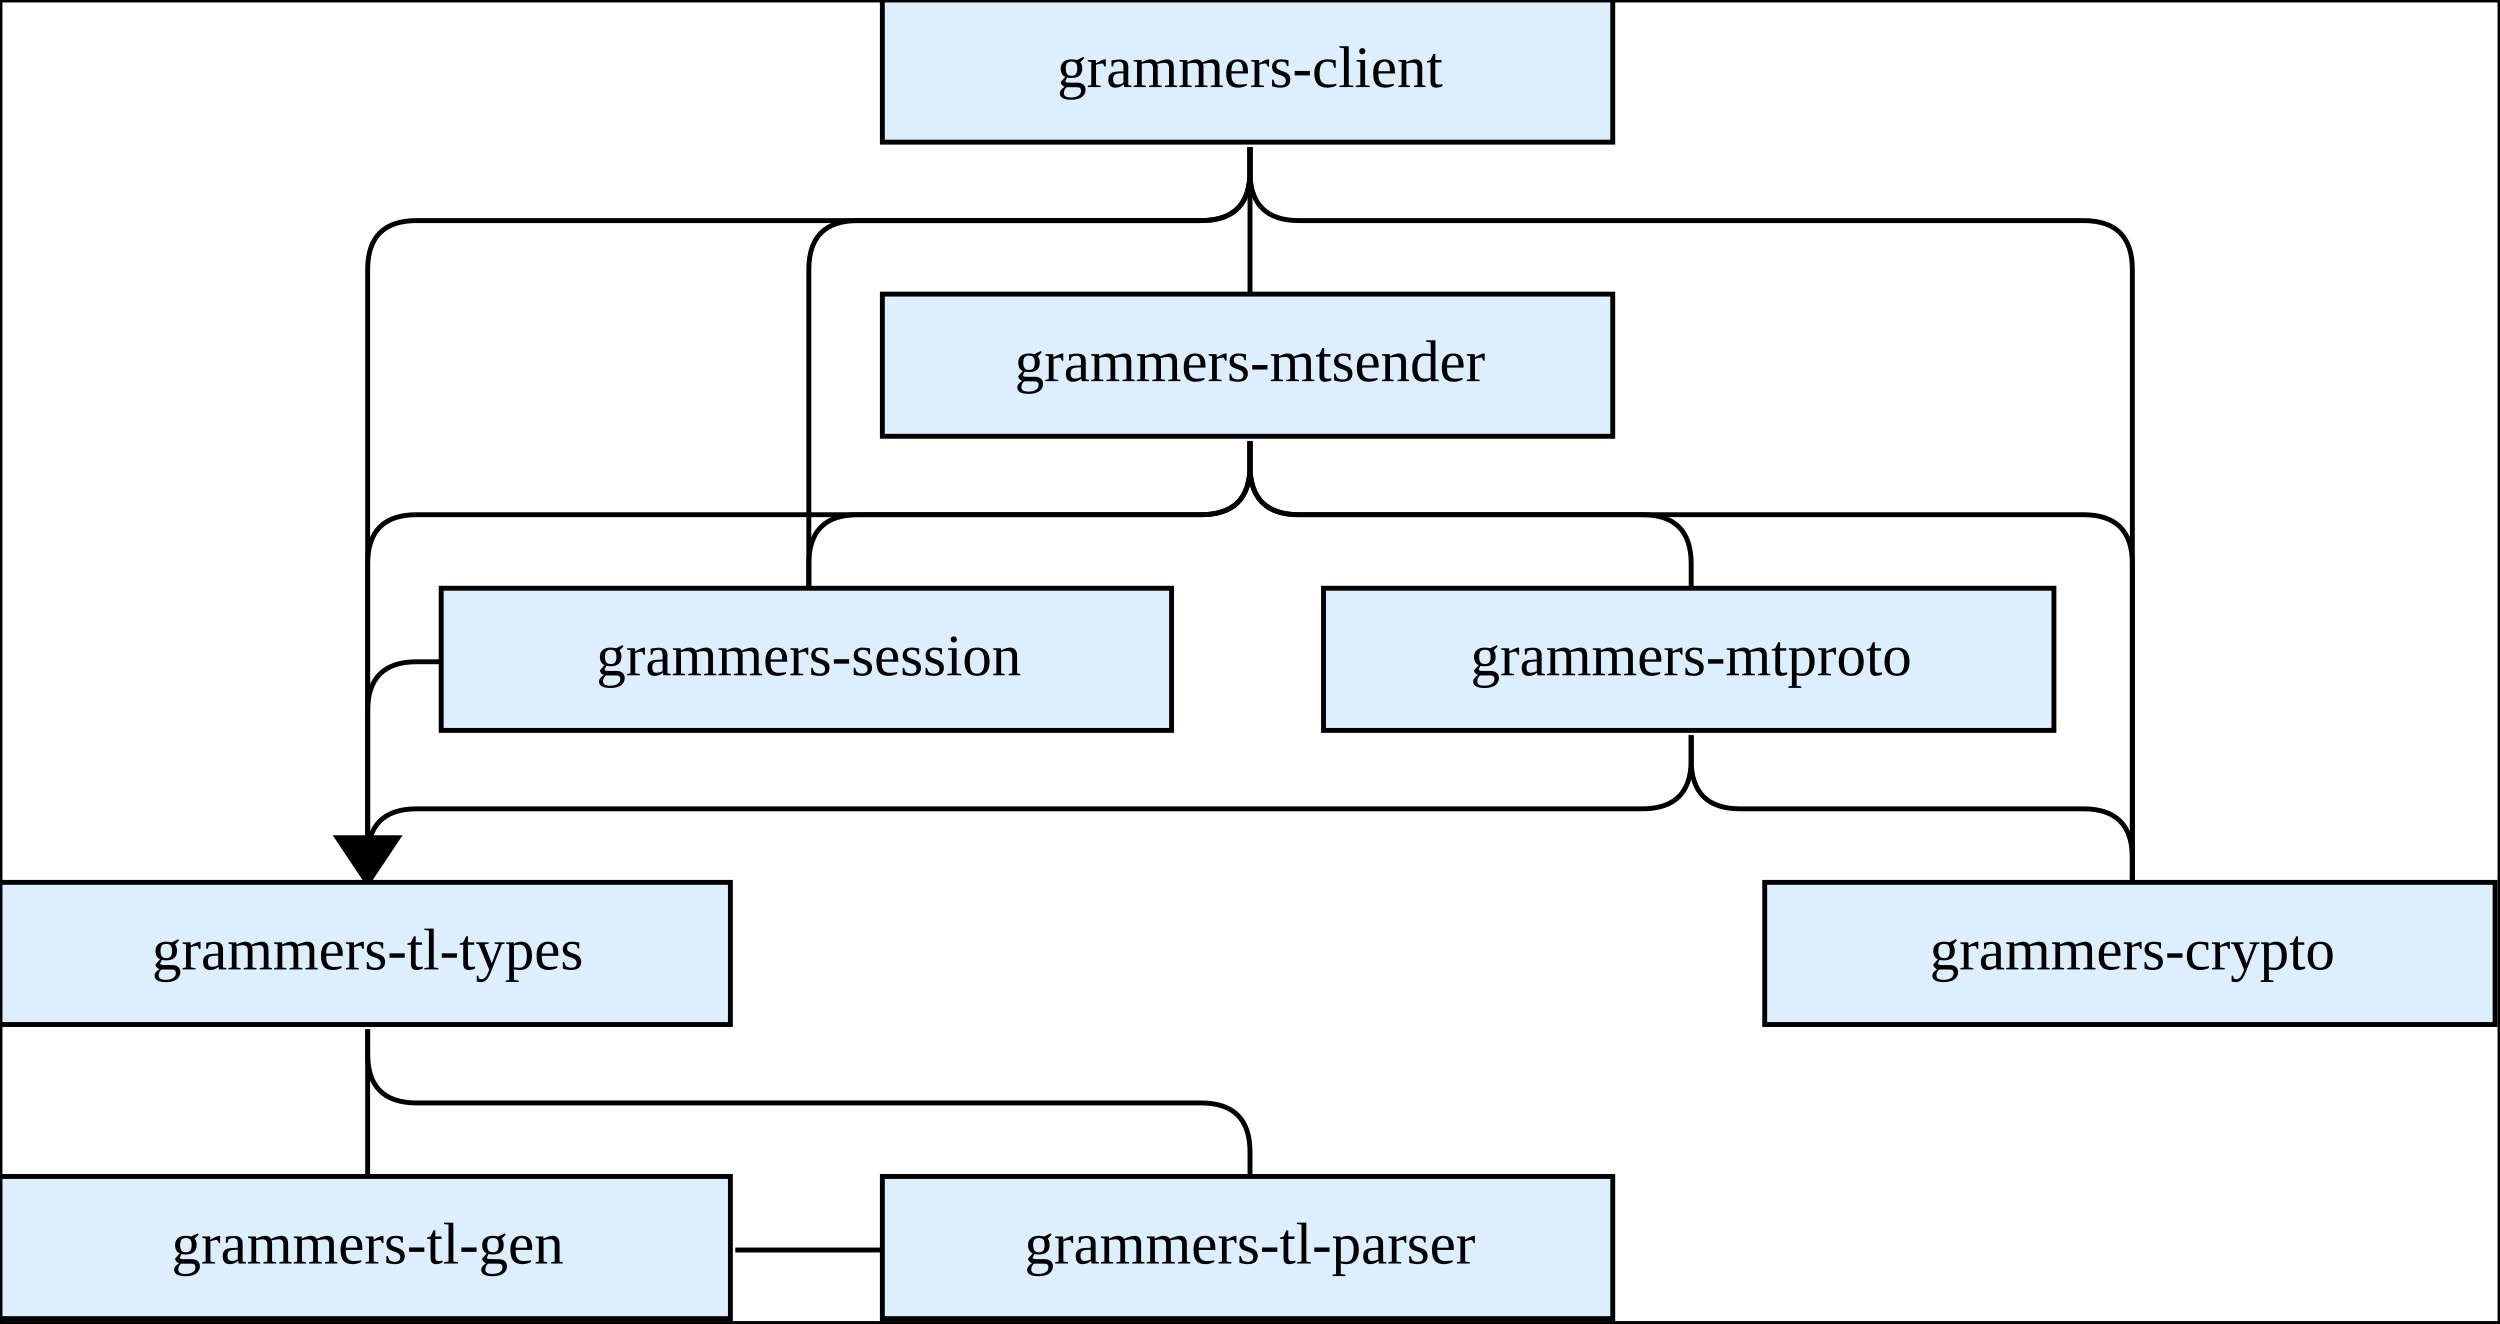
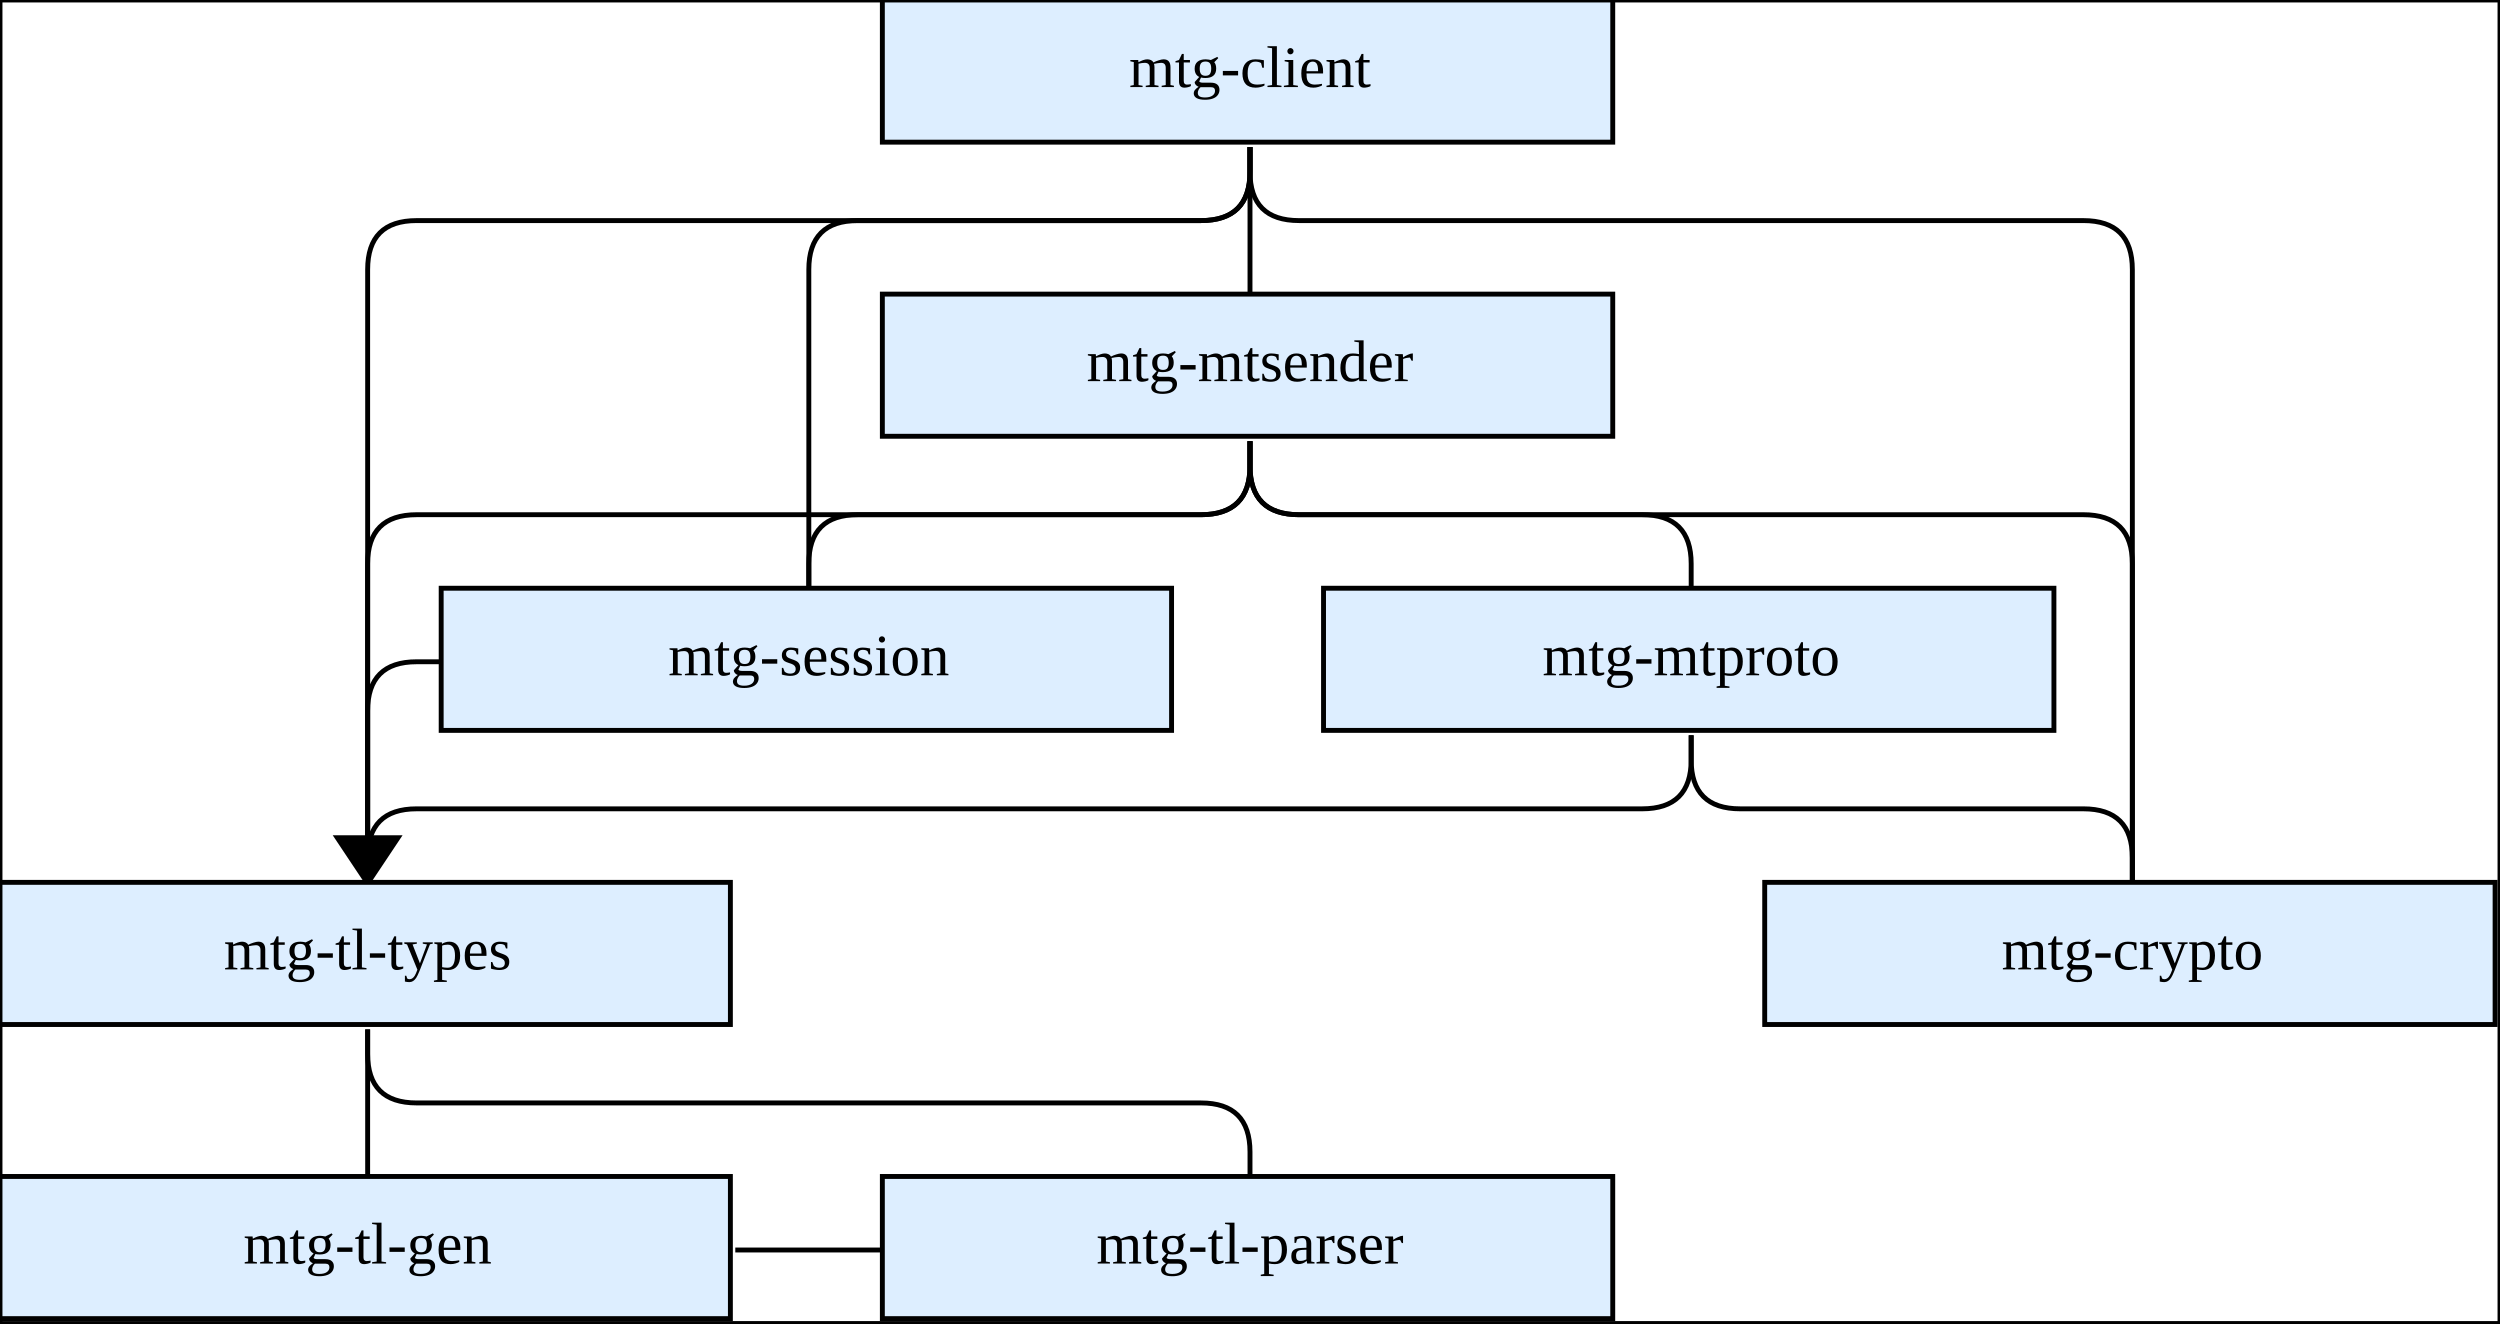
<svg xmlns="http://www.w3.org/2000/svg" width="510" height="270" version="1.1">
  <style>
      rect {
      fill: #ddeeff;
      stroke: #000000;
      }
      path {
      fill:none;
      stroke:#000000;
      marker-end:url(#Triangle);
      }
      text {
      font-size:12px;
      text-anchor: middle;
      dominant-baseline: middle;
      }
   </style>
  <defs>
    <marker id="Triangle" style="overflow:visible" refX="5" refY="0" orient="auto-start-reverse" viewBox="0 0 2.5 2.5">
      <path style="fill:context-stroke" d="M 5,0 -2.5,5 V -5 Z" />
    </marker>
  </defs>
  <rect style="fill:#ffffff" width="510" height="270" x="0" y="0" />
  <g>
    <rect width="149" height="29" x="180" y="0" />
-     <text x="255" y="15">grammers-client</text>
+     <text x="255" y="15">mtg-client</text>
    <path d="M 255,30 v 5 q 0 10 -10 10 H 85 q -10 0 -10 10 V 180" />
    <path d="M 255,30 v 5 q 0 10 -10 10 H 175 q -10 0 -10 10 V 120" />
    <path d="M 255,30 V 60" />
    <path d="M 255,30 v 5 q 0 10 10 10 H 425 q 10 0 10 10 V 180" />
  </g>
  <g>
    <rect width="149" height="29" x="180" y="60" />
-     <text x="255" y="75">grammers-mtsender</text>
+     <text x="255" y="75">mtg-mtsender</text>
    <path d="M 255,90 v 5 q 0 10 -10 10 H 85 q -10 0 -10 10 V 180" />
    <path d="M 255,90 v 5 q 0 10 -10 10 H 175 q -10 0 -10 10 V 120" />
    <path d="M 255,90 v 5 q 0 10 10 10 H 335 q 10 0 10 10 V 120" />
    <path d="M 255,90 v 5 q 0 10 10 10 H 425 q 10 0 10 10 V 180" />
  </g>
  <g>
    <rect width="149" height="29" x="90" y="120" />
-     <text x="165" y="135">grammers-session</text>
+     <text x="165" y="135">mtg-session</text>
    <path d="M 90,135 H 85 q -10 0 -10 10 V 180" />
  </g>
  <g>
    <rect width="149" height="29" x="270" y="120" />
-     <text x="345" y="135">grammers-mtproto</text>
+     <text x="345" y="135">mtg-mtproto</text>
    <path d="M 345,150 v 5 q 0 10 -10 10 H 85 q -10 0 -10 10 V 180" />
    <path d="M 345,150 v 5 q 0 10 10 10 H 425 q 10 0 10 10 V 180" />
  </g>
  <g>
    <rect width="149" height="29" x="0" y="180" />
-     <text x="75" y="195">grammers-tl-types</text>
+     <text x="75" y="195">mtg-tl-types</text>
    <path d="M 75,210 V 240" />
    <path d="M 75,210 v 5 q 0 10 10 10 H 245 q 10 0 10 10 V 240" />
  </g>
  <g>
    <rect width="149" height="29" x="360" y="180" />
-     <text x="435" y="195">grammers-crypto</text>
+     <text x="435" y="195">mtg-crypto</text>
  </g>
  <g>
    <rect width="149" height="29" x="0" y="240" />
-     <text x="75" y="255">grammers-tl-gen</text>
+     <text x="75" y="255">mtg-tl-gen</text>
    <path d="M 150,255 H 180" />
  </g>
  <g>
    <rect width="149" height="29" x="180" y="240" />
-     <text x="255" y="255">grammers-tl-parser</text>
+     <text x="255" y="255">mtg-tl-parser</text>
  </g>
</svg>
